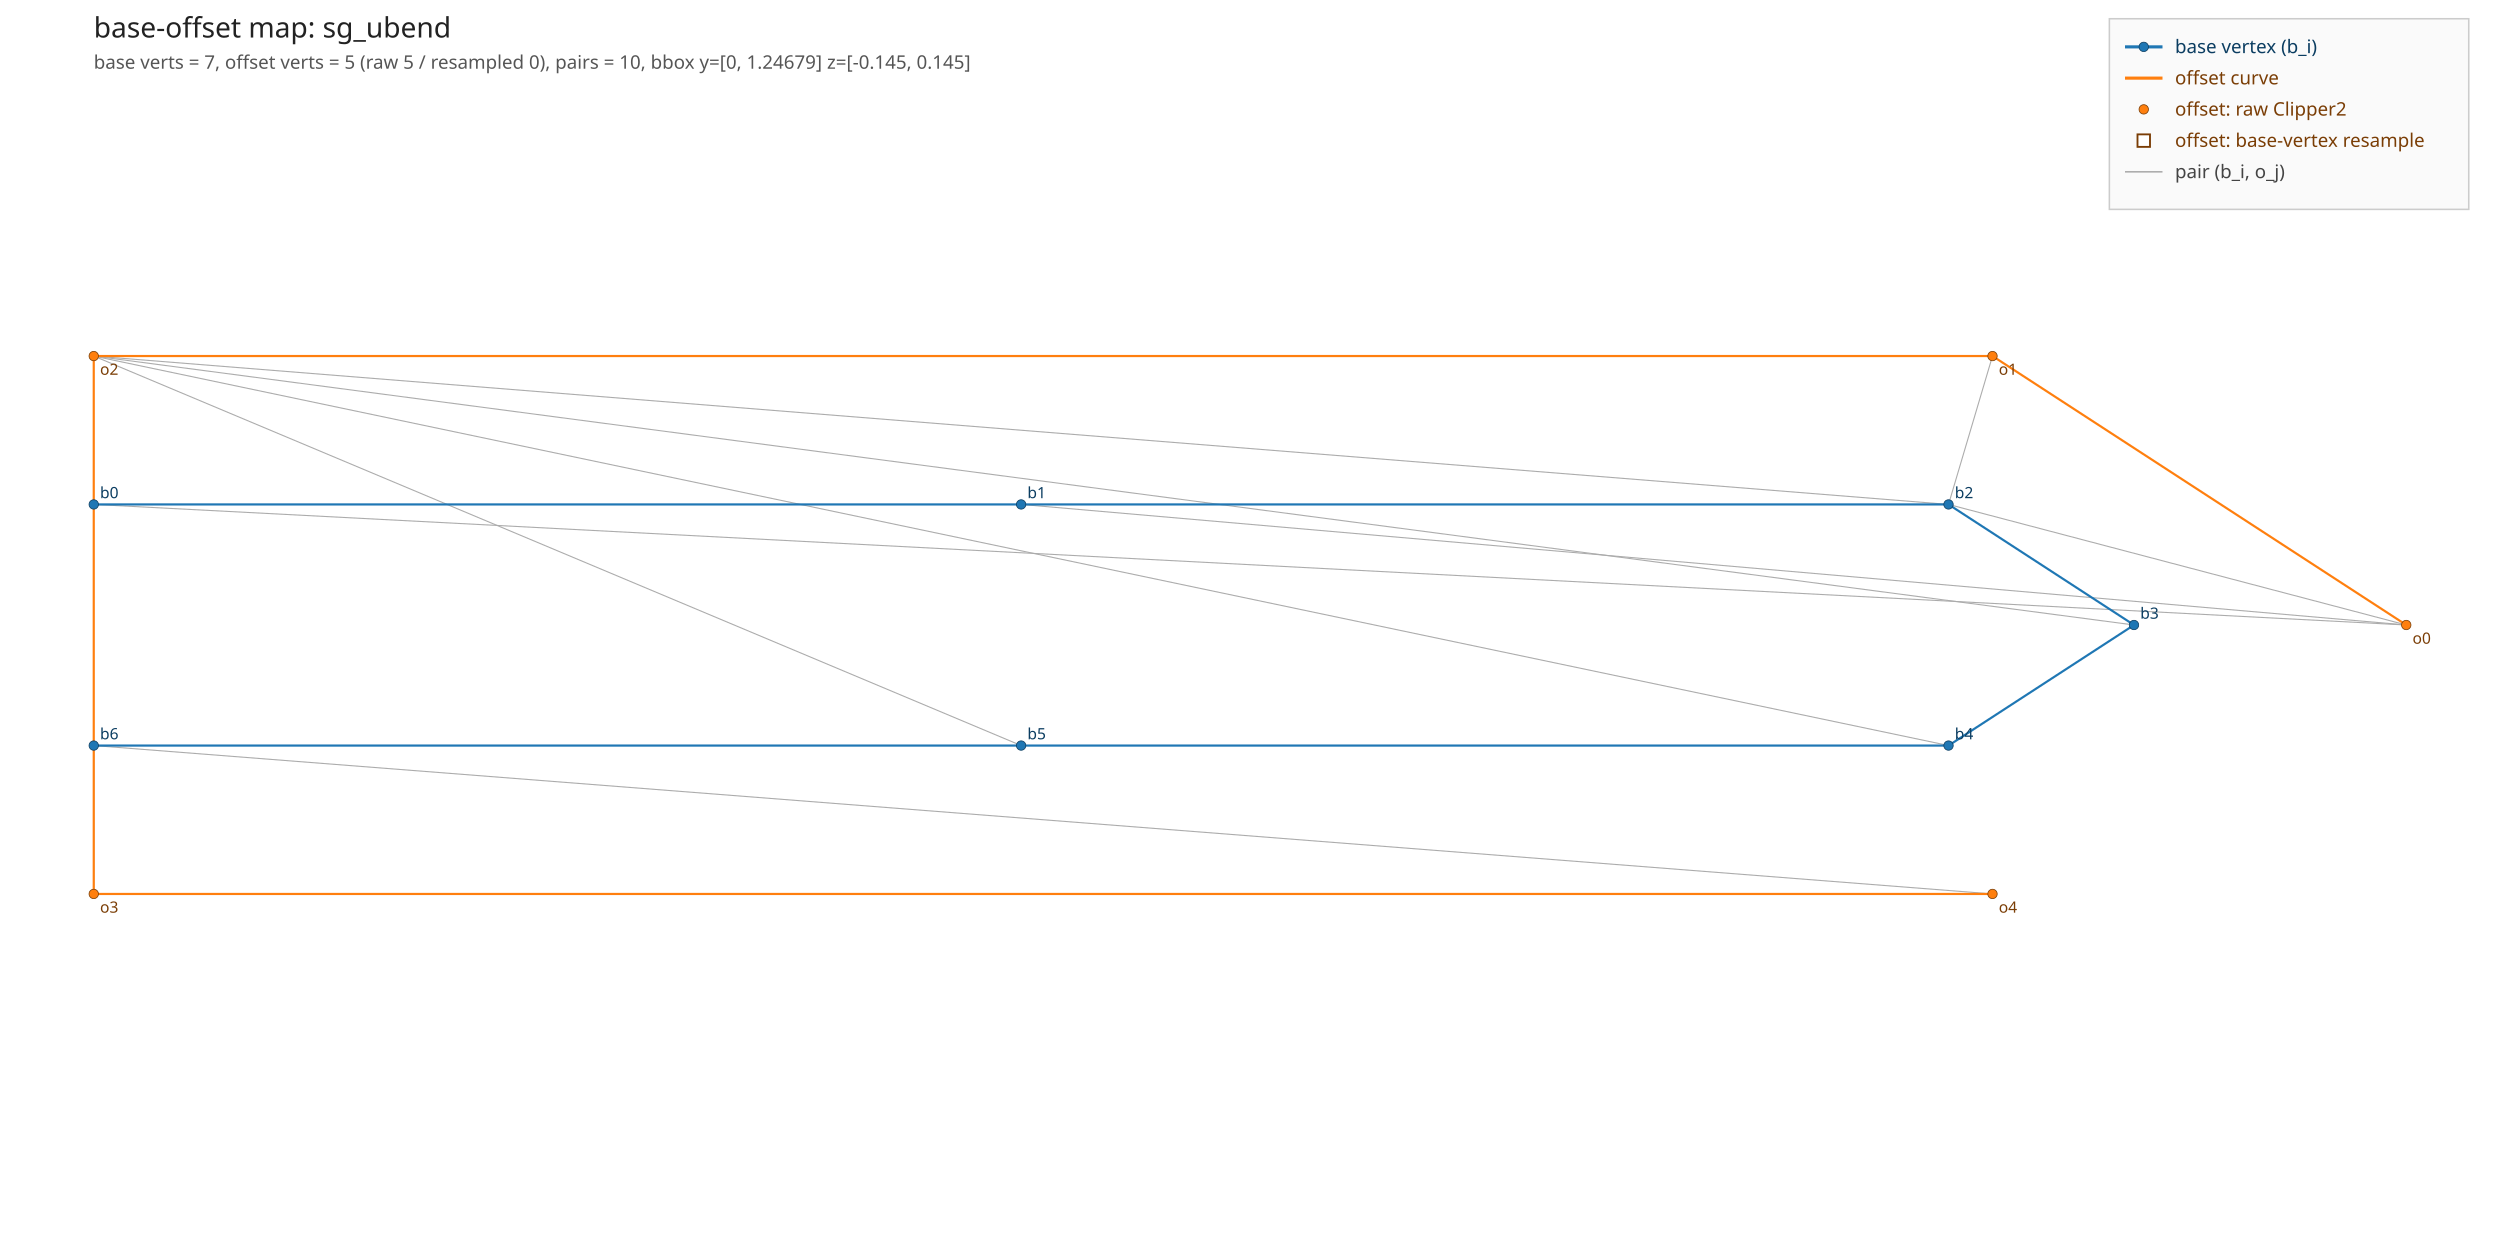
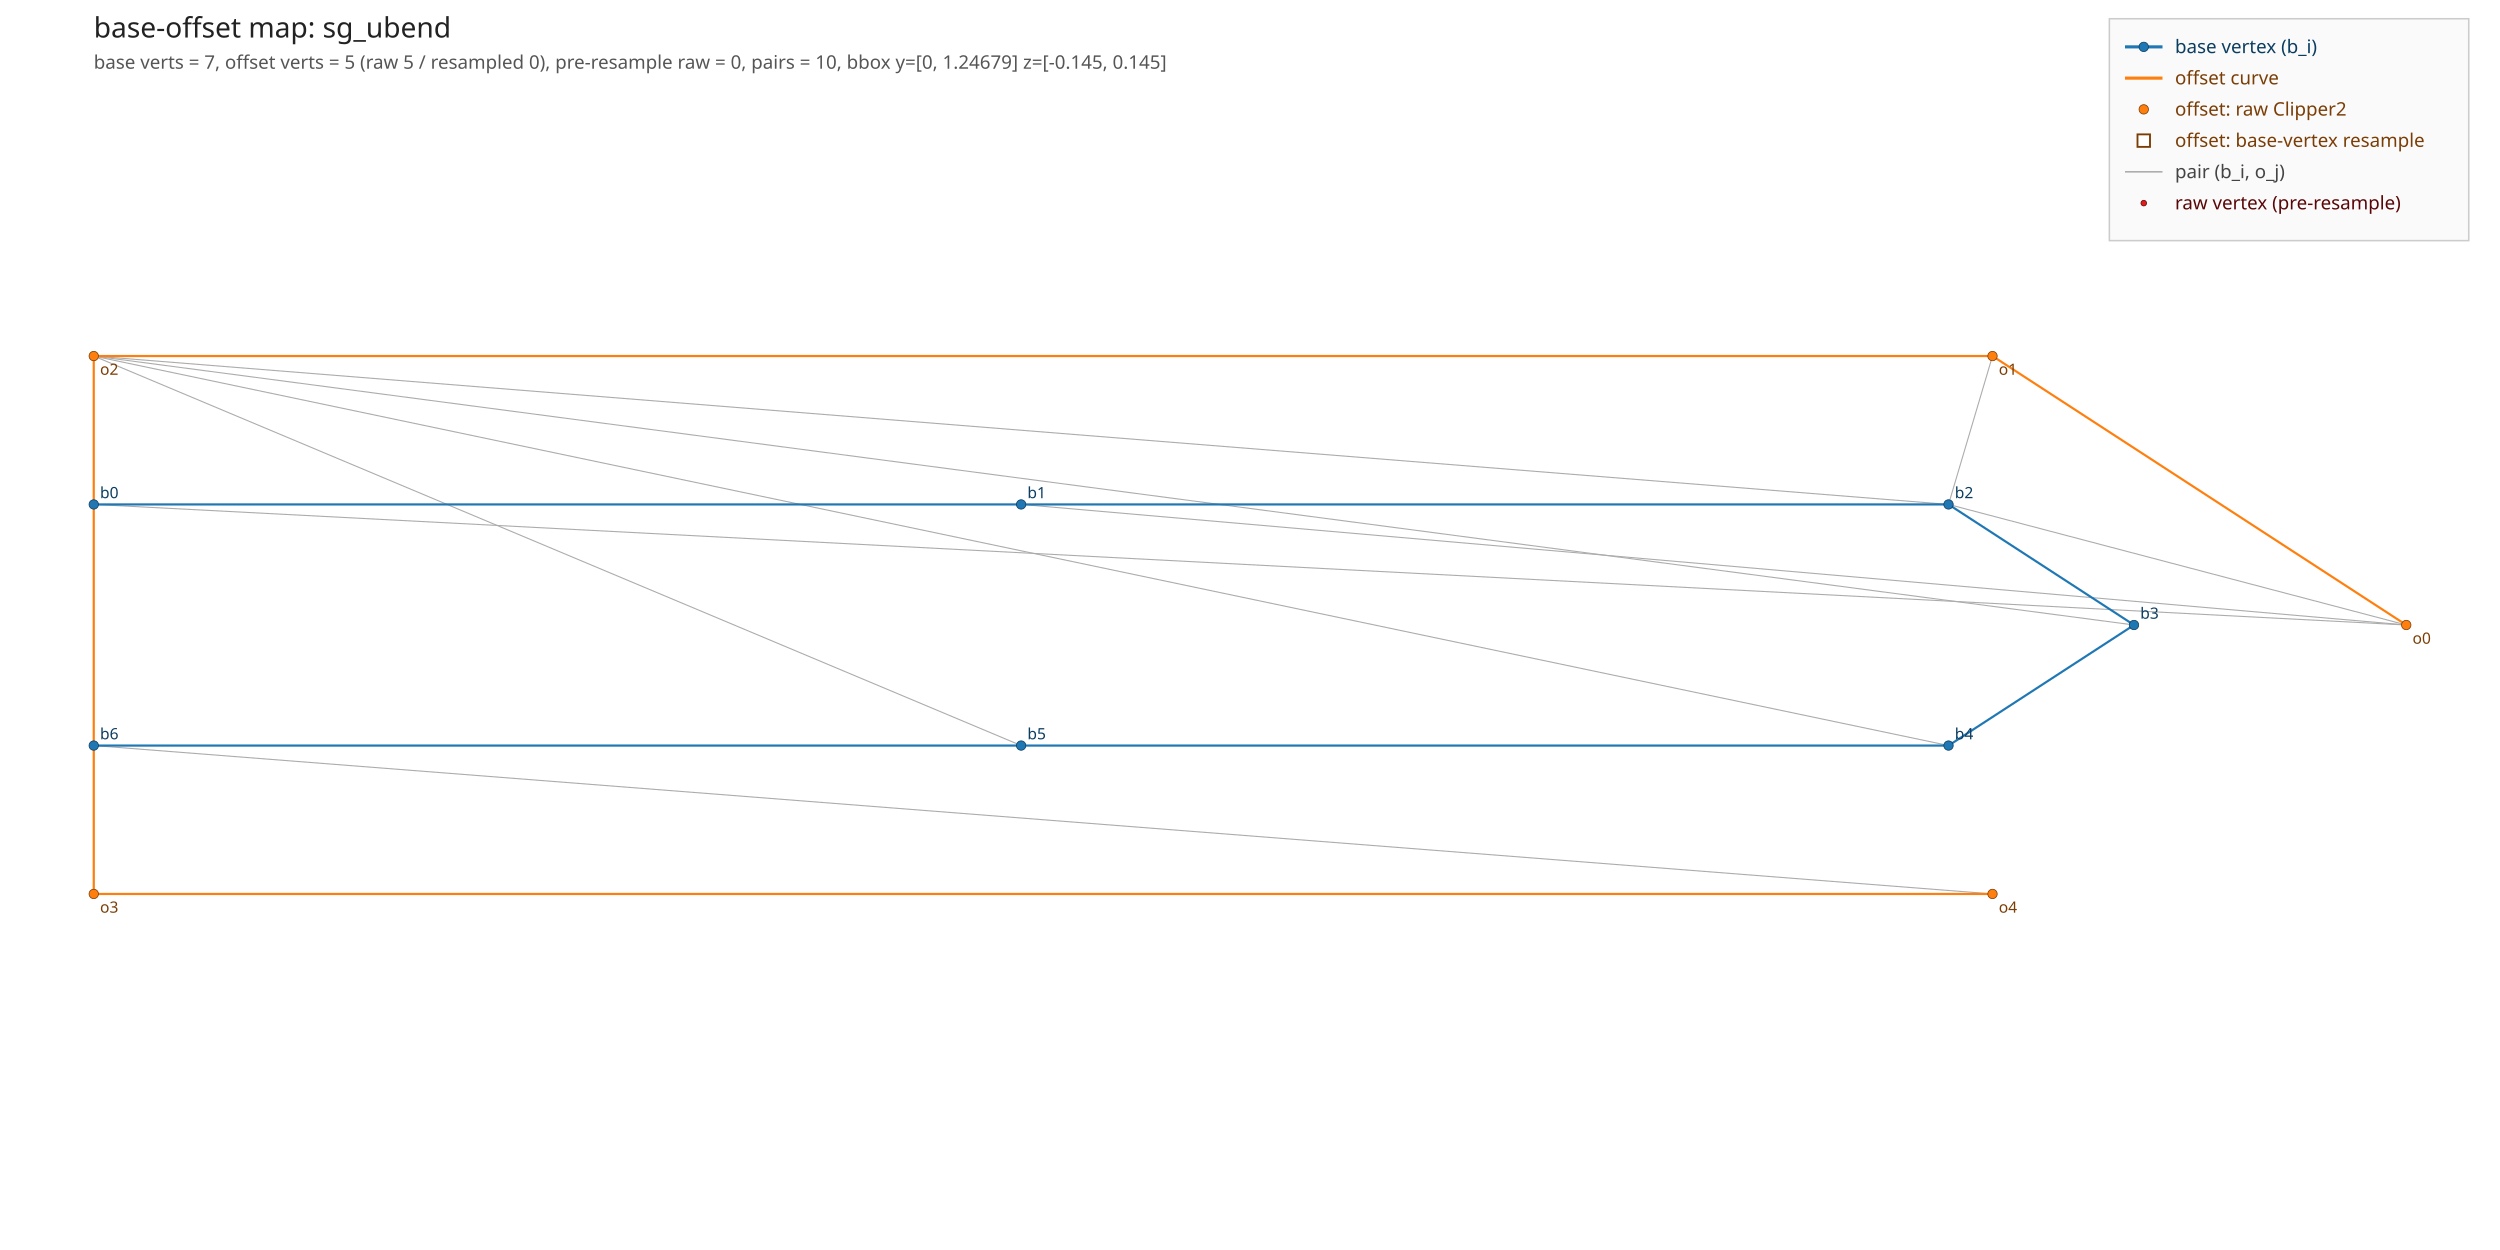
<svg xmlns="http://www.w3.org/2000/svg" viewBox="0 0 1600 800" width="1600" height="800">
  <rect width="100%" height="100%" fill="white" />
  <text x="60" y="24" font-family="sans-serif" font-size="18" fill="#222">base-offset map: sg_ubend</text>
-   <text x="60" y="44" font-family="sans-serif" font-size="12" fill="#555">base verts = 7,  offset verts = 5 (raw 5 / resampled 0),  pairs = 10,  bbox y=[0, 1.24679]  z=[-0.145, 0.145]</text>
+   <text x="60" y="44" font-family="sans-serif" font-size="12" fill="#555">base verts = 7,  offset verts = 5 (raw 5 / resampled 0),  pre-resample raw = 0,  pairs = 10,  bbox y=[0, 1.24679]  z=[-0.145, 0.145]</text>
  <g stroke="#888" stroke-width="0.7" opacity="0.7">
    <line x1="60" y1="322.842" x2="1540" y2="400" />
    <line x1="653.523" y1="322.842" x2="1540" y2="400" />
    <line x1="1247.05" y1="322.842" x2="1540" y2="400" />
    <line x1="1247.05" y1="322.842" x2="1275.2" y2="227.878" />
    <line x1="1247.05" y1="322.842" x2="60" y2="227.878" />
    <line x1="1365.75" y1="400" x2="60" y2="227.878" />
    <line x1="1247.05" y1="477.158" x2="60" y2="227.878" />
    <line x1="653.523" y1="477.158" x2="60" y2="227.878" />
    <line x1="60" y1="477.158" x2="60" y2="572.122" />
    <line x1="60" y1="477.158" x2="1275.2" y2="572.122" />
  </g>
  <polyline fill="none" stroke="#1f77b4" stroke-width="1.4" points="60,322.842 653.523,322.842 1247.05,322.842 1365.75,400 1247.05,477.158 653.523,477.158 60,477.158 " />
  <polyline fill="none" stroke="#ff7f0e" stroke-width="1.4" points="1540,400 1275.2,227.878 60,227.878 60,572.122 1275.2,572.122 " />
  <circle cx="60" cy="322.842" r="3" fill="#1f77b4" stroke="#0b3d61" stroke-width="0.5" />
  <text x="64" y="318.842" font-family="sans-serif" font-size="10" fill="#0b3d61">b0</text>
  <circle cx="653.523" cy="322.842" r="3" fill="#1f77b4" stroke="#0b3d61" stroke-width="0.5" />
  <text x="657.523" y="318.842" font-family="sans-serif" font-size="10" fill="#0b3d61">b1</text>
  <circle cx="1247.05" cy="322.842" r="3" fill="#1f77b4" stroke="#0b3d61" stroke-width="0.5" />
  <text x="1251.05" y="318.842" font-family="sans-serif" font-size="10" fill="#0b3d61">b2</text>
  <circle cx="1365.75" cy="400" r="3" fill="#1f77b4" stroke="#0b3d61" stroke-width="0.5" />
  <text x="1369.75" y="396" font-family="sans-serif" font-size="10" fill="#0b3d61">b3</text>
  <circle cx="1247.05" cy="477.158" r="3" fill="#1f77b4" stroke="#0b3d61" stroke-width="0.5" />
  <text x="1251.05" y="473.158" font-family="sans-serif" font-size="10" fill="#0b3d61">b4</text>
  <circle cx="653.523" cy="477.158" r="3" fill="#1f77b4" stroke="#0b3d61" stroke-width="0.5" />
  <text x="657.523" y="473.158" font-family="sans-serif" font-size="10" fill="#0b3d61">b5</text>
  <circle cx="60" cy="477.158" r="3" fill="#1f77b4" stroke="#0b3d61" stroke-width="0.5" />
  <text x="64" y="473.158" font-family="sans-serif" font-size="10" fill="#0b3d61">b6</text>
  <circle cx="1540" cy="400" r="3" fill="#ff7f0e" stroke="#7a3d05" stroke-width="0.5" />
  <text x="1544" y="412" font-family="sans-serif" font-size="10" fill="#7a3d05">o0</text>
  <circle cx="1275.2" cy="227.878" r="3" fill="#ff7f0e" stroke="#7a3d05" stroke-width="0.5" />
  <text x="1279.2" y="239.878" font-family="sans-serif" font-size="10" fill="#7a3d05">o1</text>
  <circle cx="60" cy="227.878" r="3" fill="#ff7f0e" stroke="#7a3d05" stroke-width="0.5" />
  <text x="64" y="239.878" font-family="sans-serif" font-size="10" fill="#7a3d05">o2</text>
  <circle cx="60" cy="572.122" r="3" fill="#ff7f0e" stroke="#7a3d05" stroke-width="0.5" />
  <text x="64" y="584.122" font-family="sans-serif" font-size="10" fill="#7a3d05">o3</text>
  <circle cx="1275.2" cy="572.122" r="3" fill="#ff7f0e" stroke="#7a3d05" stroke-width="0.5" />
  <text x="1279.2" y="584.122" font-family="sans-serif" font-size="10" fill="#7a3d05">o4</text>
  <g font-family="sans-serif" font-size="12">
-     <rect x="1350" y="12" width="230" height="122" fill="#fafafa" stroke="#ccc" />
+     <rect x="1350" y="12" width="230" height="142" fill="#fafafa" stroke="#ccc" />
    <line x1="1360" y1="30" x2="1384" y2="30" stroke="#1f77b4" stroke-width="2" />
    <circle cx="1372" cy="30" r="3" fill="#1f77b4" stroke="#0b3d61" stroke-width="0.5" />
    <text x="1392" y="34" font-family="sans-serif" font-size="12" fill="#0b3d61">base vertex (b_i)</text>
    <line x1="1360" y1="50" x2="1384" y2="50" stroke="#ff7f0e" stroke-width="2" />
    <text x="1392" y="54" font-family="sans-serif" font-size="12" fill="#7a3d05">offset curve</text>
    <circle cx="1372" cy="70" r="3" fill="#ff7f0e" stroke="#7a3d05" stroke-width="0.5" />
    <text x="1392" y="74" font-family="sans-serif" font-size="12" fill="#7a3d05">offset: raw Clipper2</text>
    <rect x="1368" y="86" width="8" height="8" fill="white" stroke="#7a3d05" stroke-width="1.2" />
    <text x="1392" y="94" font-family="sans-serif" font-size="12" fill="#7a3d05">offset: base-vertex resample</text>
    <line x1="1360" y1="110" x2="1384" y2="110" stroke="#888" stroke-width="0.7" />
    <text x="1392" y="114" font-family="sans-serif" font-size="12" fill="#444">pair (b_i, o_j)</text>
+     <circle cx="1372" cy="130" r="1.8" fill="#e41a1c" stroke="#5a0606" stroke-width="0.5" />
+     <text x="1392" y="134" font-family="sans-serif" font-size="12" fill="#5a0606">raw vertex (pre-resample)</text>
  </g>
</svg>
